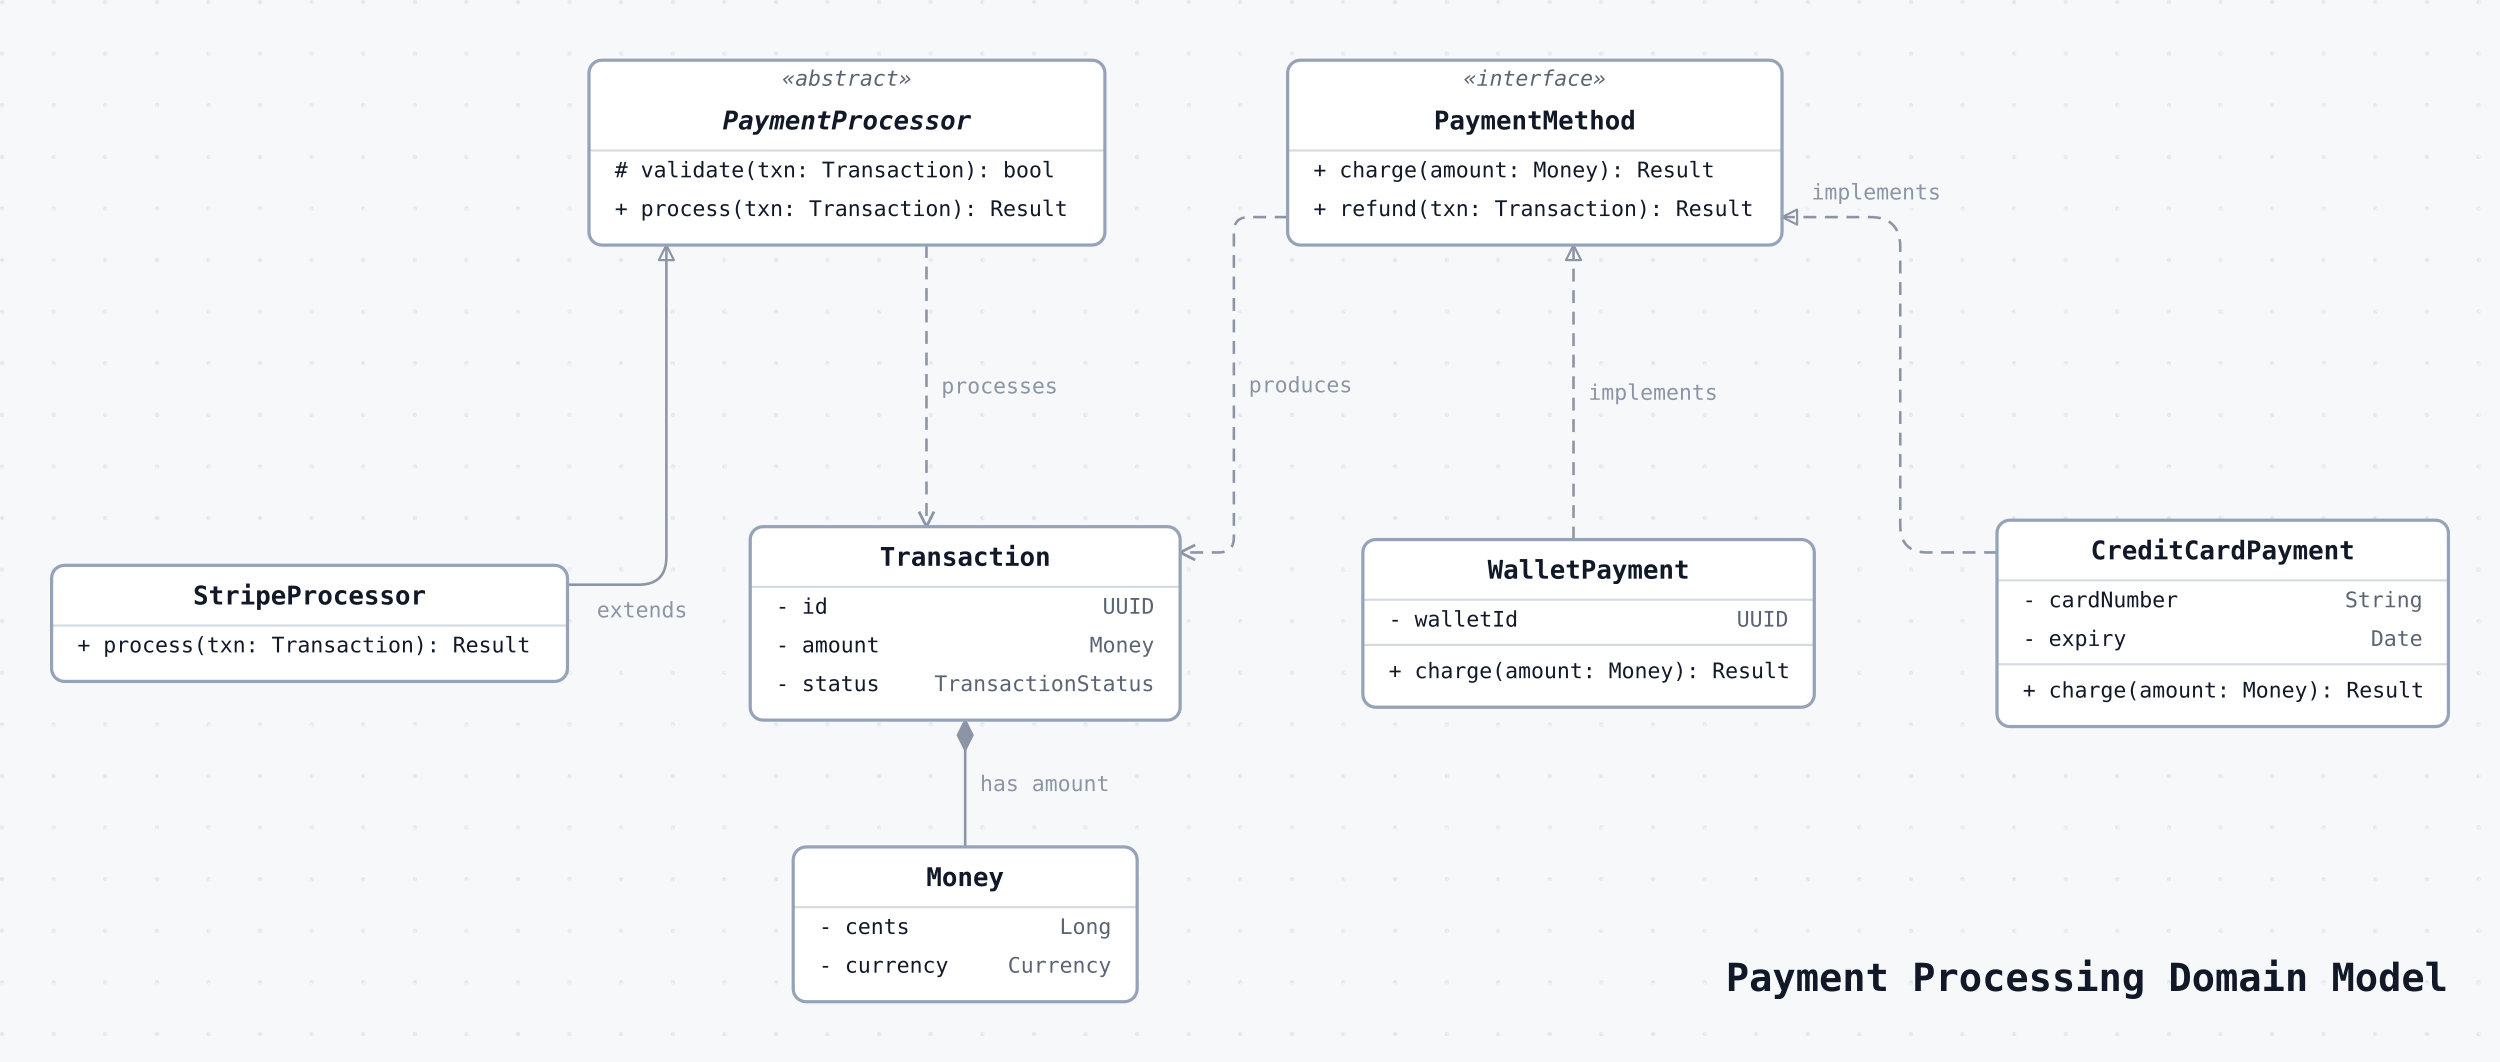
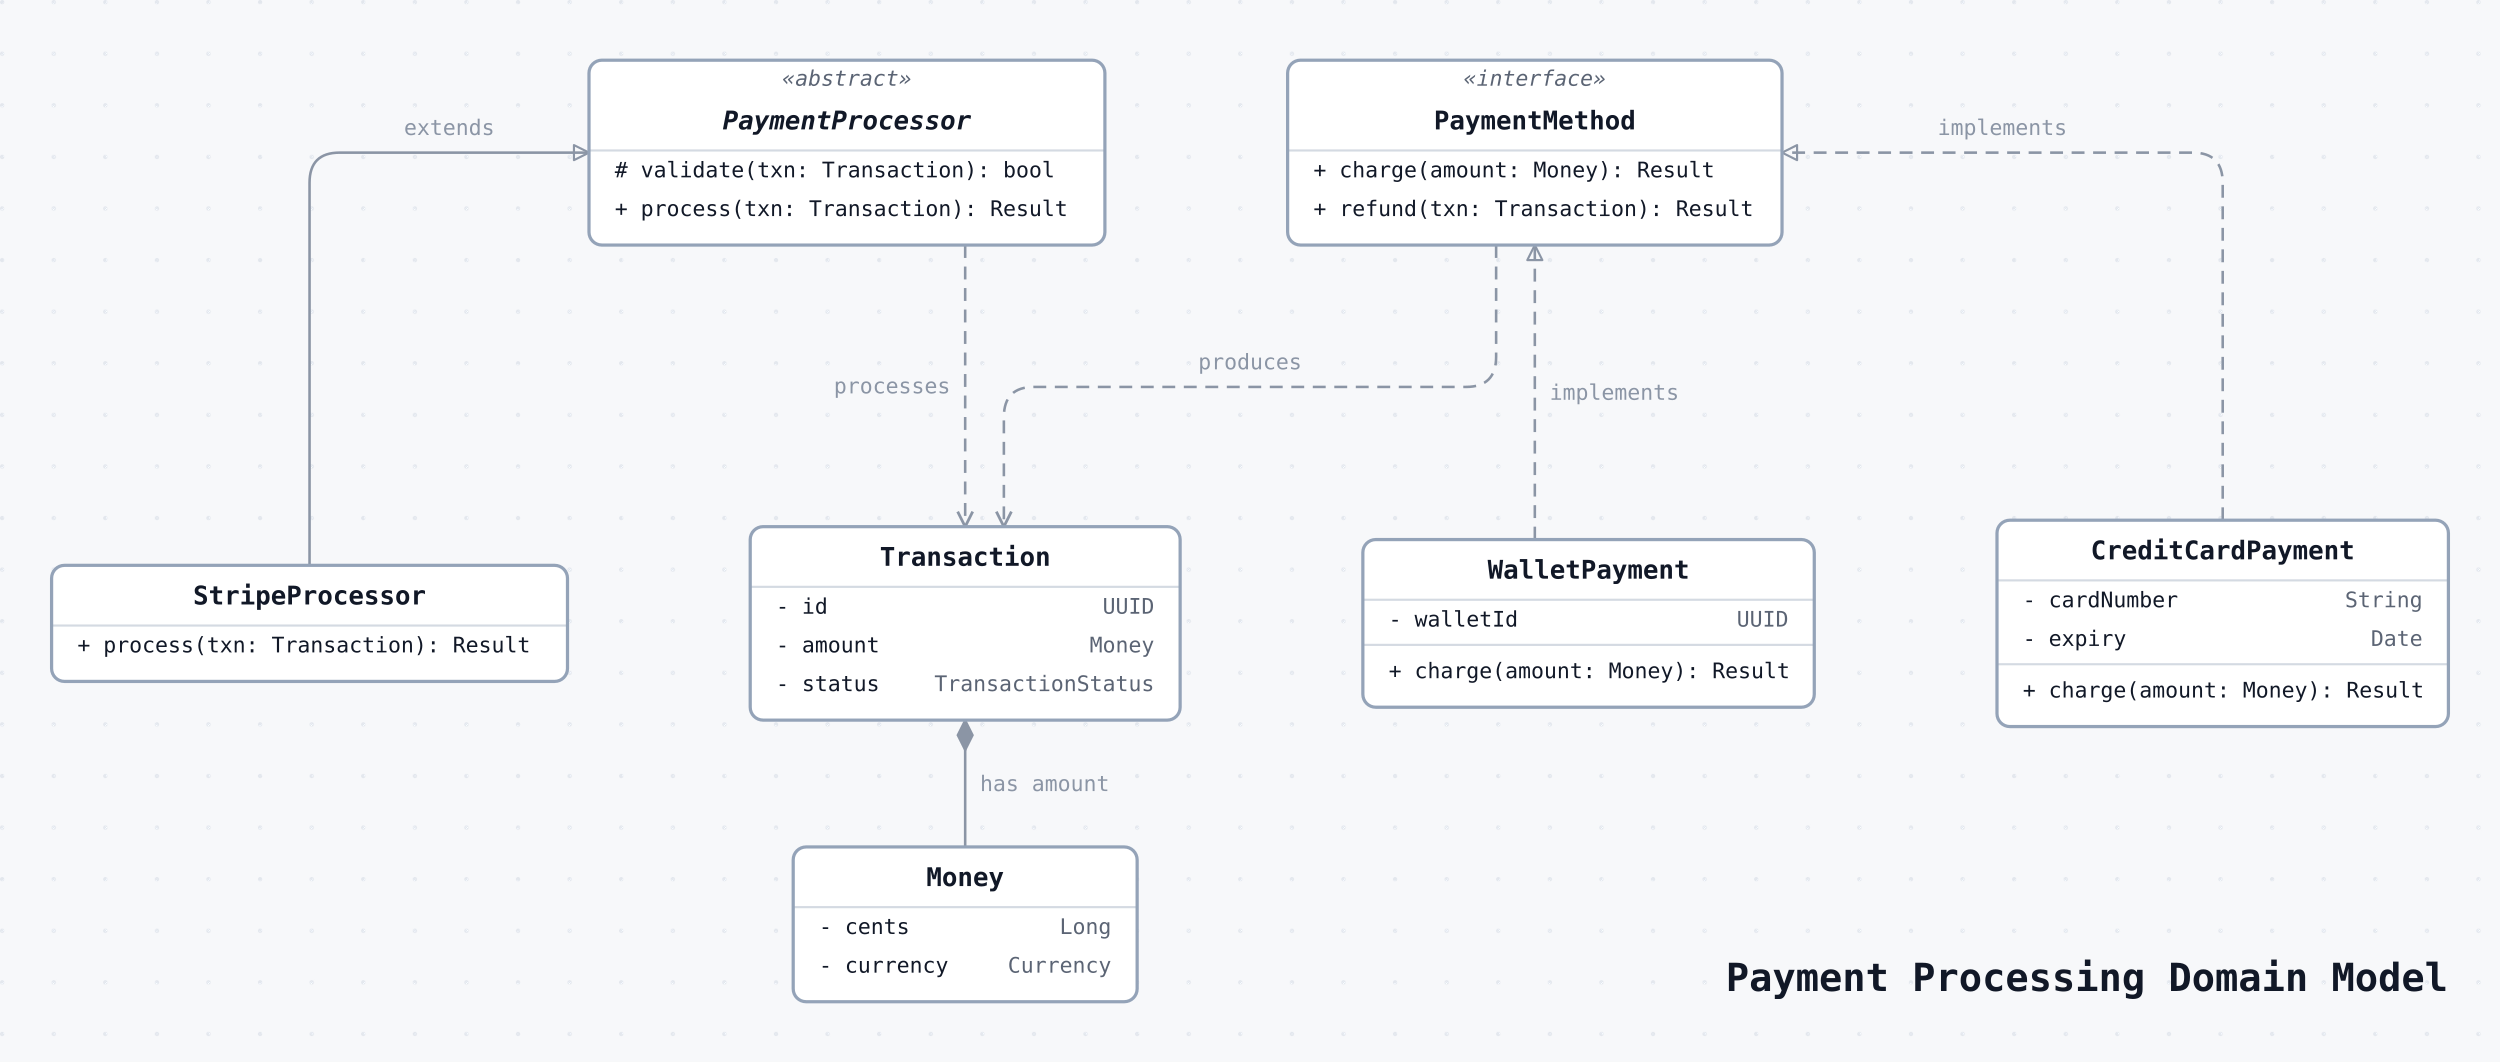
<svg xmlns="http://www.w3.org/2000/svg" version="1.1" width="1163" height="494" viewBox="0 0 1163 494" font-family="JetBrains Mono, ui-monospace, SFMono-Regular, Menlo, Consolas, monospace">
  <defs>
    <pattern id="canvas-grid" width="24" height="24" patternUnits="userSpaceOnUse">
      <circle cx="1" cy="1" r="1" fill="#e3e7ed" />
    </pattern>
    <marker id="marker-uml-triangle-0" viewBox="-1 -1 9 9" refX="7" refY="3.5" markerWidth="9" markerHeight="9" markerUnits="userSpaceOnUse" orient="auto-start-reverse">
      <path d="M0 0 L7 3.5 L0 7 Z" fill="none" stroke="#8b95a5" stroke-width="1" stroke-linejoin="round" />
    </marker>
    <marker id="marker-diamond-1" viewBox="-1 -1 16 9" refX="14" refY="3.5" markerWidth="16" markerHeight="9" markerUnits="userSpaceOnUse" orient="auto-start-reverse">
      <path d="M0 3.5 L7 0 L14 3.5 L7 7 Z" fill="#8b95a5" stroke="#8b95a5" stroke-width="1" />
    </marker>
    <marker id="marker-open-2" viewBox="-1 -1 9 9" refX="7" refY="3.5" markerWidth="9" markerHeight="9" markerUnits="userSpaceOnUse" orient="auto-start-reverse">
      <path d="M0 0 L7 3.5 L0 7" fill="none" stroke="#8b95a5" stroke-width="1.3" stroke-linejoin="round" />
    </marker>
  </defs>
  <rect width="100%" height="100%" fill="#f7f8fa" />
  <rect width="100%" height="100%" fill="url(#canvas-grid)" />
  <text x="1138.8" y="461.0" text-anchor="end" font-size="18" font-weight="bold" fill="#111827">Payment Processing Domain Model</text>
-   <path d="M 929.0 257.0 L 896.6 257.0 Q 884.0 257.0 884.0 244.4 L 884.0 115.0 Q 884.0 101.0 870.0 101.0 L 829.0 101.0" fill="none" stroke="#8b95a5" stroke-width="1.2" stroke-dasharray="6 4" marker-end="url(#marker-uml-triangle-0)" />
-   <path d="M 732.0 251.0 L 732.0 114.0" fill="none" stroke="#8b95a5" stroke-width="1.2" stroke-dasharray="6 4" marker-end="url(#marker-uml-triangle-0)" />
-   <path d="M 264.0 272.0 L 297.1 272.0 Q 310.0 272.0 310.0 259.1 L 310.0 114.0" fill="none" stroke="#8b95a5" stroke-width="1.2" marker-end="url(#marker-uml-triangle-0)" />
+   <path d="M 1034.0 242.0 L 1034.0 85.0 Q 1034.0 71.0 1020.0 71.0 L 829.0 71.0" fill="none" stroke="#8b95a5" stroke-width="1.2" stroke-dasharray="6 4" marker-end="url(#marker-uml-triangle-0)" />
+   <path d="M 714.0 251.0 L 714.0 114.0" fill="none" stroke="#8b95a5" stroke-width="1.2" stroke-dasharray="6 4" marker-end="url(#marker-uml-triangle-0)" />
+   <path d="M 144.0 263.0 L 144.0 85.0 Q 144.0 71.0 158.0 71.0 L 274.0 71.0" fill="none" stroke="#8b95a5" stroke-width="1.2" marker-end="url(#marker-uml-triangle-0)" />
  <path d="M 449.0 335.0 L 449.0 394.0" fill="none" stroke="#8b95a5" stroke-width="1.2" marker-start="url(#marker-diamond-1)" />
-   <path d="M 431.0 114.0 L 431.0 245.0" fill="none" stroke="#8b95a5" stroke-width="1.2" stroke-dasharray="6 4" marker-end="url(#marker-open-2)" />
-   <path d="M 599.0 101.0 L 581.0 101.0 Q 574.0 101.0 574.0 108.0 L 574.0 250.0 Q 574.0 257.0 567.0 257.0 L 549.0 257.0" fill="none" stroke="#8b95a5" stroke-width="1.2" stroke-dasharray="6 4" marker-end="url(#marker-open-2)" />
+   <path d="M 449.0 114.0 L 449.0 245.0" fill="none" stroke="#8b95a5" stroke-width="1.2" stroke-dasharray="6 4" marker-end="url(#marker-open-2)" />
+   <path d="M 696.0 114.0 L 696.0 166.0 Q 696.0 180.0 682.0 180.0 L 481.0 180.0 Q 467.0 180.0 467.0 194.0 L 467.0 245.0" fill="none" stroke="#8b95a5" stroke-width="1.2" stroke-dasharray="6 4" marker-end="url(#marker-open-2)" />
  <rect fill="#ffffff" fill-opacity="1.000" stroke="#94a3b8" stroke-width="1.5" x="599.0" y="28.0" width="230.0" height="86.0" rx="6.0" />
  <text x="714.0" y="39.9" text-anchor="middle" font-size="10" font-style="italic" fill="#5b6474">«interface»</text>
  <text x="714.0" y="60.2" text-anchor="middle" font-size="12" font-weight="bold" fill="#111827">PaymentMethod</text>
  <line x1="599.0" y1="70.0" x2="829.0" y2="70.0" stroke="#94a3b8" stroke-opacity="0.4" />
  <text x="611.0" y="82.5" text-anchor="start" font-family="JetBrains Mono, ui-monospace, Menlo, monospace" font-size="10" fill="#111827">+ charge(amount: Money): Result</text>
  <text x="611.0" y="100.5" text-anchor="start" font-family="JetBrains Mono, ui-monospace, Menlo, monospace" font-size="10" fill="#111827">+ refund(txn: Transaction): Result</text>
  <rect fill="#ffffff" fill-opacity="1.000" stroke="#94a3b8" stroke-width="1.5" x="929.0" y="242.0" width="210.0" height="96.0" rx="6.0" />
  <text x="1034.0" y="260.2" text-anchor="middle" font-size="12" font-weight="bold" fill="#111827">CreditCardPayment</text>
  <line x1="929.0" y1="270.0" x2="1139.0" y2="270.0" stroke="#94a3b8" stroke-opacity="0.4" />
  <text x="941.0" y="282.5" text-anchor="start" font-family="JetBrains Mono, ui-monospace, Menlo, monospace" font-size="10" fill="#111827">- cardNumber</text>
  <text x="1127.0" y="282.5" text-anchor="end" font-family="JetBrains Mono, ui-monospace, Menlo, monospace" font-size="10" fill="#5b6474">String</text>
  <text x="941.0" y="300.5" text-anchor="start" font-family="JetBrains Mono, ui-monospace, Menlo, monospace" font-size="10" fill="#111827">- expiry</text>
  <text x="1127.0" y="300.5" text-anchor="end" font-family="JetBrains Mono, ui-monospace, Menlo, monospace" font-size="10" fill="#5b6474">Date</text>
  <line x1="929.0" y1="309.0" x2="1139.0" y2="309.0" stroke="#94a3b8" stroke-opacity="0.4" />
  <text x="941.0" y="324.5" text-anchor="start" font-family="JetBrains Mono, ui-monospace, Menlo, monospace" font-size="10" fill="#111827">+ charge(amount: Money): Result</text>
  <rect fill="#ffffff" fill-opacity="1.000" stroke="#94a3b8" stroke-width="1.5" x="634.0" y="251.0" width="210.0" height="78.0" rx="6.0" />
  <text x="739.0" y="269.2" text-anchor="middle" font-size="12" font-weight="bold" fill="#111827">WalletPayment</text>
  <line x1="634.0" y1="279.0" x2="844.0" y2="279.0" stroke="#94a3b8" stroke-opacity="0.4" />
  <text x="646.0" y="291.5" text-anchor="start" font-family="JetBrains Mono, ui-monospace, Menlo, monospace" font-size="10" fill="#111827">- walletId</text>
  <text x="832.0" y="291.5" text-anchor="end" font-family="JetBrains Mono, ui-monospace, Menlo, monospace" font-size="10" fill="#5b6474">UUID</text>
  <line x1="634.0" y1="300.0" x2="844.0" y2="300.0" stroke="#94a3b8" stroke-opacity="0.4" />
  <text x="646.0" y="315.5" text-anchor="start" font-family="JetBrains Mono, ui-monospace, Menlo, monospace" font-size="10" fill="#111827">+ charge(amount: Money): Result</text>
  <rect fill="#ffffff" fill-opacity="1.000" stroke="#94a3b8" stroke-width="1.5" x="349.0" y="245.0" width="200.0" height="90.0" rx="6.0" />
  <text x="449.0" y="263.2" text-anchor="middle" font-size="12" font-weight="bold" fill="#111827">Transaction</text>
  <line x1="349.0" y1="273.0" x2="549.0" y2="273.0" stroke="#94a3b8" stroke-opacity="0.4" />
  <text x="361.0" y="285.5" text-anchor="start" font-family="JetBrains Mono, ui-monospace, Menlo, monospace" font-size="10" fill="#111827">- id</text>
  <text x="537.0" y="285.5" text-anchor="end" font-family="JetBrains Mono, ui-monospace, Menlo, monospace" font-size="10" fill="#5b6474">UUID</text>
  <text x="361.0" y="303.5" text-anchor="start" font-family="JetBrains Mono, ui-monospace, Menlo, monospace" font-size="10" fill="#111827">- amount</text>
  <text x="537.0" y="303.5" text-anchor="end" font-family="JetBrains Mono, ui-monospace, Menlo, monospace" font-size="10" fill="#5b6474">Money</text>
  <text x="361.0" y="321.5" text-anchor="start" font-family="JetBrains Mono, ui-monospace, Menlo, monospace" font-size="10" fill="#111827">- status</text>
  <text x="537.0" y="321.5" text-anchor="end" font-family="JetBrains Mono, ui-monospace, Menlo, monospace" font-size="10" fill="#5b6474">TransactionStatus</text>
  <rect fill="#ffffff" fill-opacity="1.000" stroke="#94a3b8" stroke-width="1.5" x="369.0" y="394.0" width="160.0" height="72.0" rx="6.0" />
  <text x="449.0" y="412.2" text-anchor="middle" font-size="12" font-weight="bold" fill="#111827">Money</text>
  <line x1="369.0" y1="422.0" x2="529.0" y2="422.0" stroke="#94a3b8" stroke-opacity="0.4" />
  <text x="381.0" y="434.5" text-anchor="start" font-family="JetBrains Mono, ui-monospace, Menlo, monospace" font-size="10" fill="#111827">- cents</text>
  <text x="517.0" y="434.5" text-anchor="end" font-family="JetBrains Mono, ui-monospace, Menlo, monospace" font-size="10" fill="#5b6474">Long</text>
  <text x="381.0" y="452.5" text-anchor="start" font-family="JetBrains Mono, ui-monospace, Menlo, monospace" font-size="10" fill="#111827">- currency</text>
  <text x="517.0" y="452.5" text-anchor="end" font-family="JetBrains Mono, ui-monospace, Menlo, monospace" font-size="10" fill="#5b6474">Currency</text>
  <rect fill="#ffffff" fill-opacity="1.000" stroke="#94a3b8" stroke-width="1.5" x="274.0" y="28.0" width="240.0" height="86.0" rx="6.0" />
  <text x="394.0" y="39.9" text-anchor="middle" font-size="10" font-style="italic" fill="#5b6474">«abstract»</text>
  <text x="394.0" y="60.2" text-anchor="middle" font-size="12" font-weight="bold" fill="#111827" font-style="italic">PaymentProcessor</text>
  <line x1="274.0" y1="70.0" x2="514.0" y2="70.0" stroke="#94a3b8" stroke-opacity="0.4" />
  <text x="286.0" y="82.5" text-anchor="start" font-family="JetBrains Mono, ui-monospace, Menlo, monospace" font-size="10" fill="#111827"># validate(txn: Transaction): bool</text>
  <text x="286.0" y="100.5" text-anchor="start" font-family="JetBrains Mono, ui-monospace, Menlo, monospace" font-size="10" fill="#111827">+ process(txn: Transaction): Result</text>
  <rect fill="#ffffff" fill-opacity="1.000" stroke="#94a3b8" stroke-width="1.5" x="24.0" y="263.0" width="240.0" height="54.0" rx="6.0" />
  <text x="144.0" y="281.2" text-anchor="middle" font-size="12" font-weight="bold" fill="#111827">StripeProcessor</text>
  <line x1="24.0" y1="291.0" x2="264.0" y2="291.0" stroke="#94a3b8" stroke-opacity="0.4" />
  <text x="36.0" y="303.5" text-anchor="start" font-family="JetBrains Mono, ui-monospace, Menlo, monospace" font-size="10" fill="#111827">+ process(txn: Transaction): Result</text>
-   <rect x="839.8" y="81.5" width="66.0" height="15.5" rx="2" fill="#f7f8fa" />
-   <text x="872.8" y="92.8" text-anchor="middle" font-size="10" fill="#8b95a5">implements</text>
-   <rect x="736.0" y="174.8" width="66.0" height="15.5" rx="2" fill="#f7f8fa" />
-   <text x="769.0" y="186.0" text-anchor="middle" font-size="10" fill="#8b95a5">implements</text>
-   <rect x="274.7" y="276.0" width="48.0" height="15.5" rx="2" fill="#f7f8fa" />
-   <text x="298.7" y="287.2" text-anchor="middle" font-size="10" fill="#8b95a5">extends</text>
+   <rect x="898.5" y="51.5" width="66.0" height="15.5" rx="2" fill="#f7f8fa" />
+   <text x="931.5" y="62.8" text-anchor="middle" font-size="10" fill="#8b95a5">implements</text>
+   <rect x="718.0" y="174.8" width="66.0" height="15.5" rx="2" fill="#f7f8fa" />
+   <text x="751.0" y="186.0" text-anchor="middle" font-size="10" fill="#8b95a5">implements</text>
+   <rect x="185.0" y="51.5" width="48.0" height="15.5" rx="2" fill="#f7f8fa" />
+   <text x="209.0" y="62.8" text-anchor="middle" font-size="10" fill="#8b95a5">extends</text>
  <rect x="453.0" y="356.8" width="66.0" height="15.5" rx="2" fill="#f7f8fa" />
  <text x="486.0" y="368.0" text-anchor="middle" font-size="10" fill="#8b95a5">has amount</text>
-   <rect x="435.0" y="171.8" width="60.0" height="15.5" rx="2" fill="#f7f8fa" />
-   <text x="465.0" y="183.0" text-anchor="middle" font-size="10" fill="#8b95a5">processes</text>
-   <rect x="578.0" y="171.2" width="54.0" height="15.5" rx="2" fill="#f7f8fa" />
-   <text x="605.0" y="182.5" text-anchor="middle" font-size="10" fill="#8b95a5">produces</text>
+   <rect x="385.0" y="171.8" width="60.0" height="15.5" rx="2" fill="#f7f8fa" />
+   <text x="415.0" y="183.0" text-anchor="middle" font-size="10" fill="#8b95a5">processes</text>
+   <rect x="554.5" y="160.5" width="54.0" height="15.5" rx="2" fill="#f7f8fa" />
+   <text x="581.5" y="171.8" text-anchor="middle" font-size="10" fill="#8b95a5">produces</text>
</svg>
